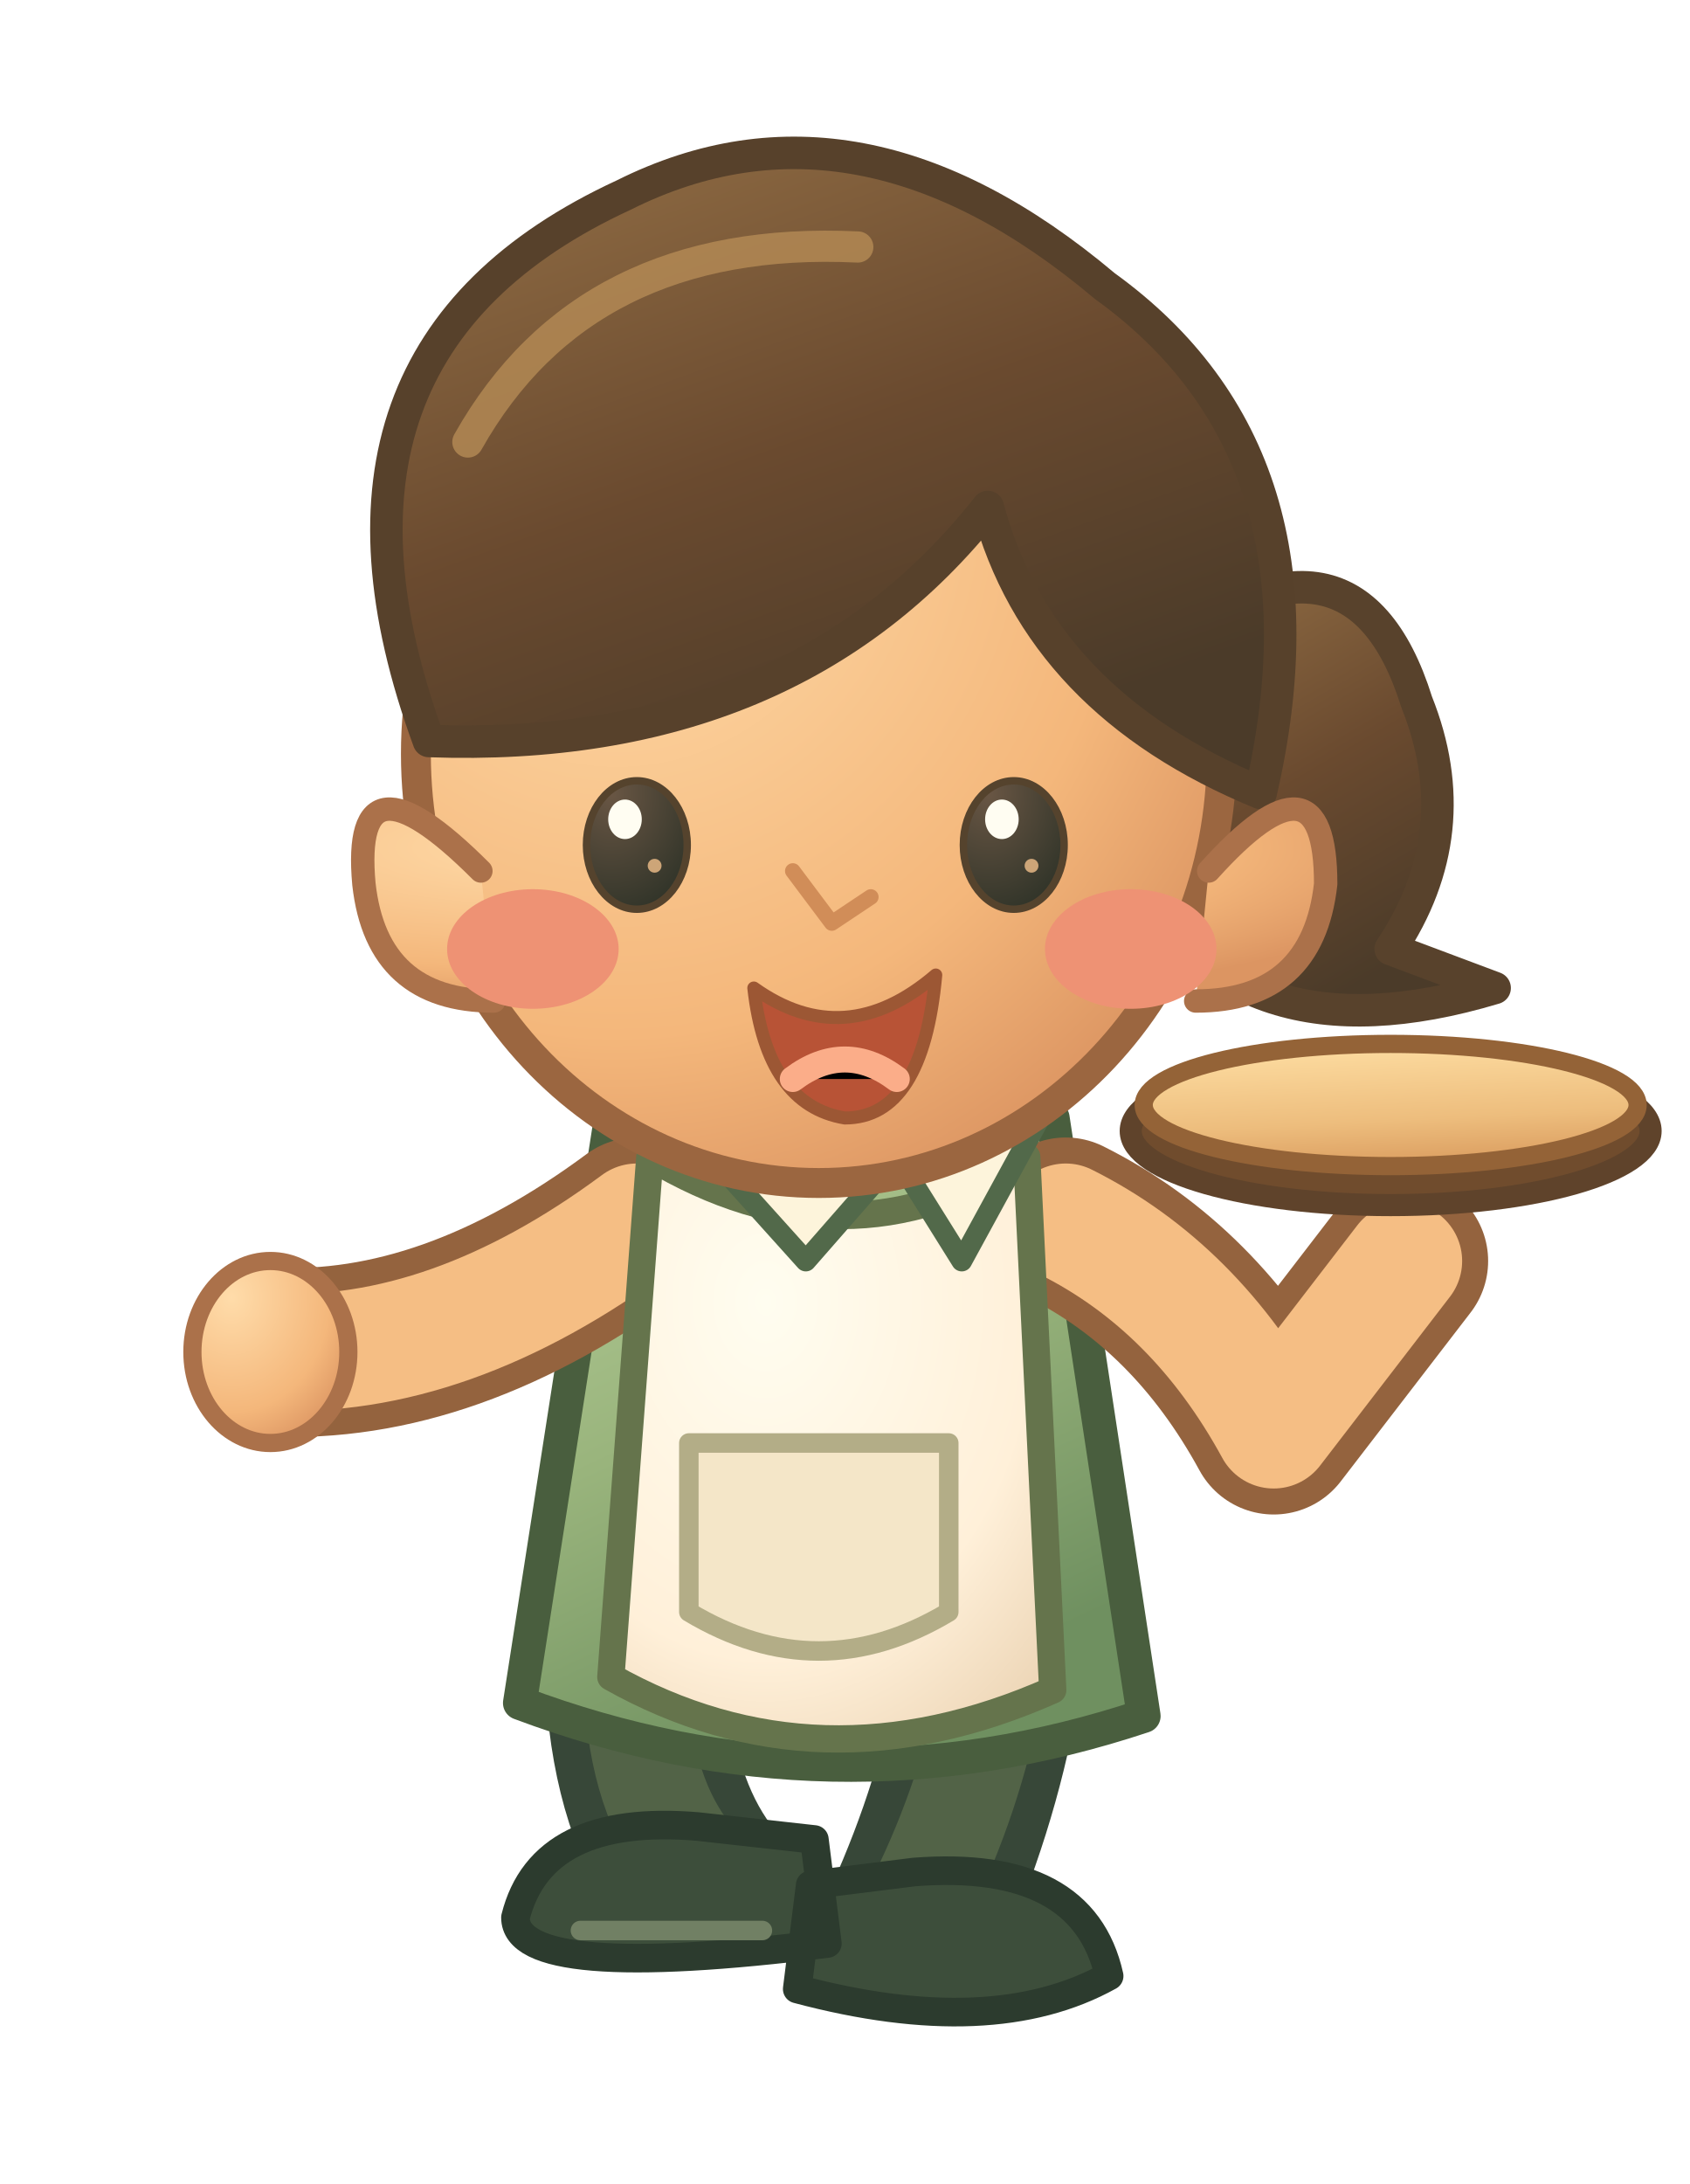
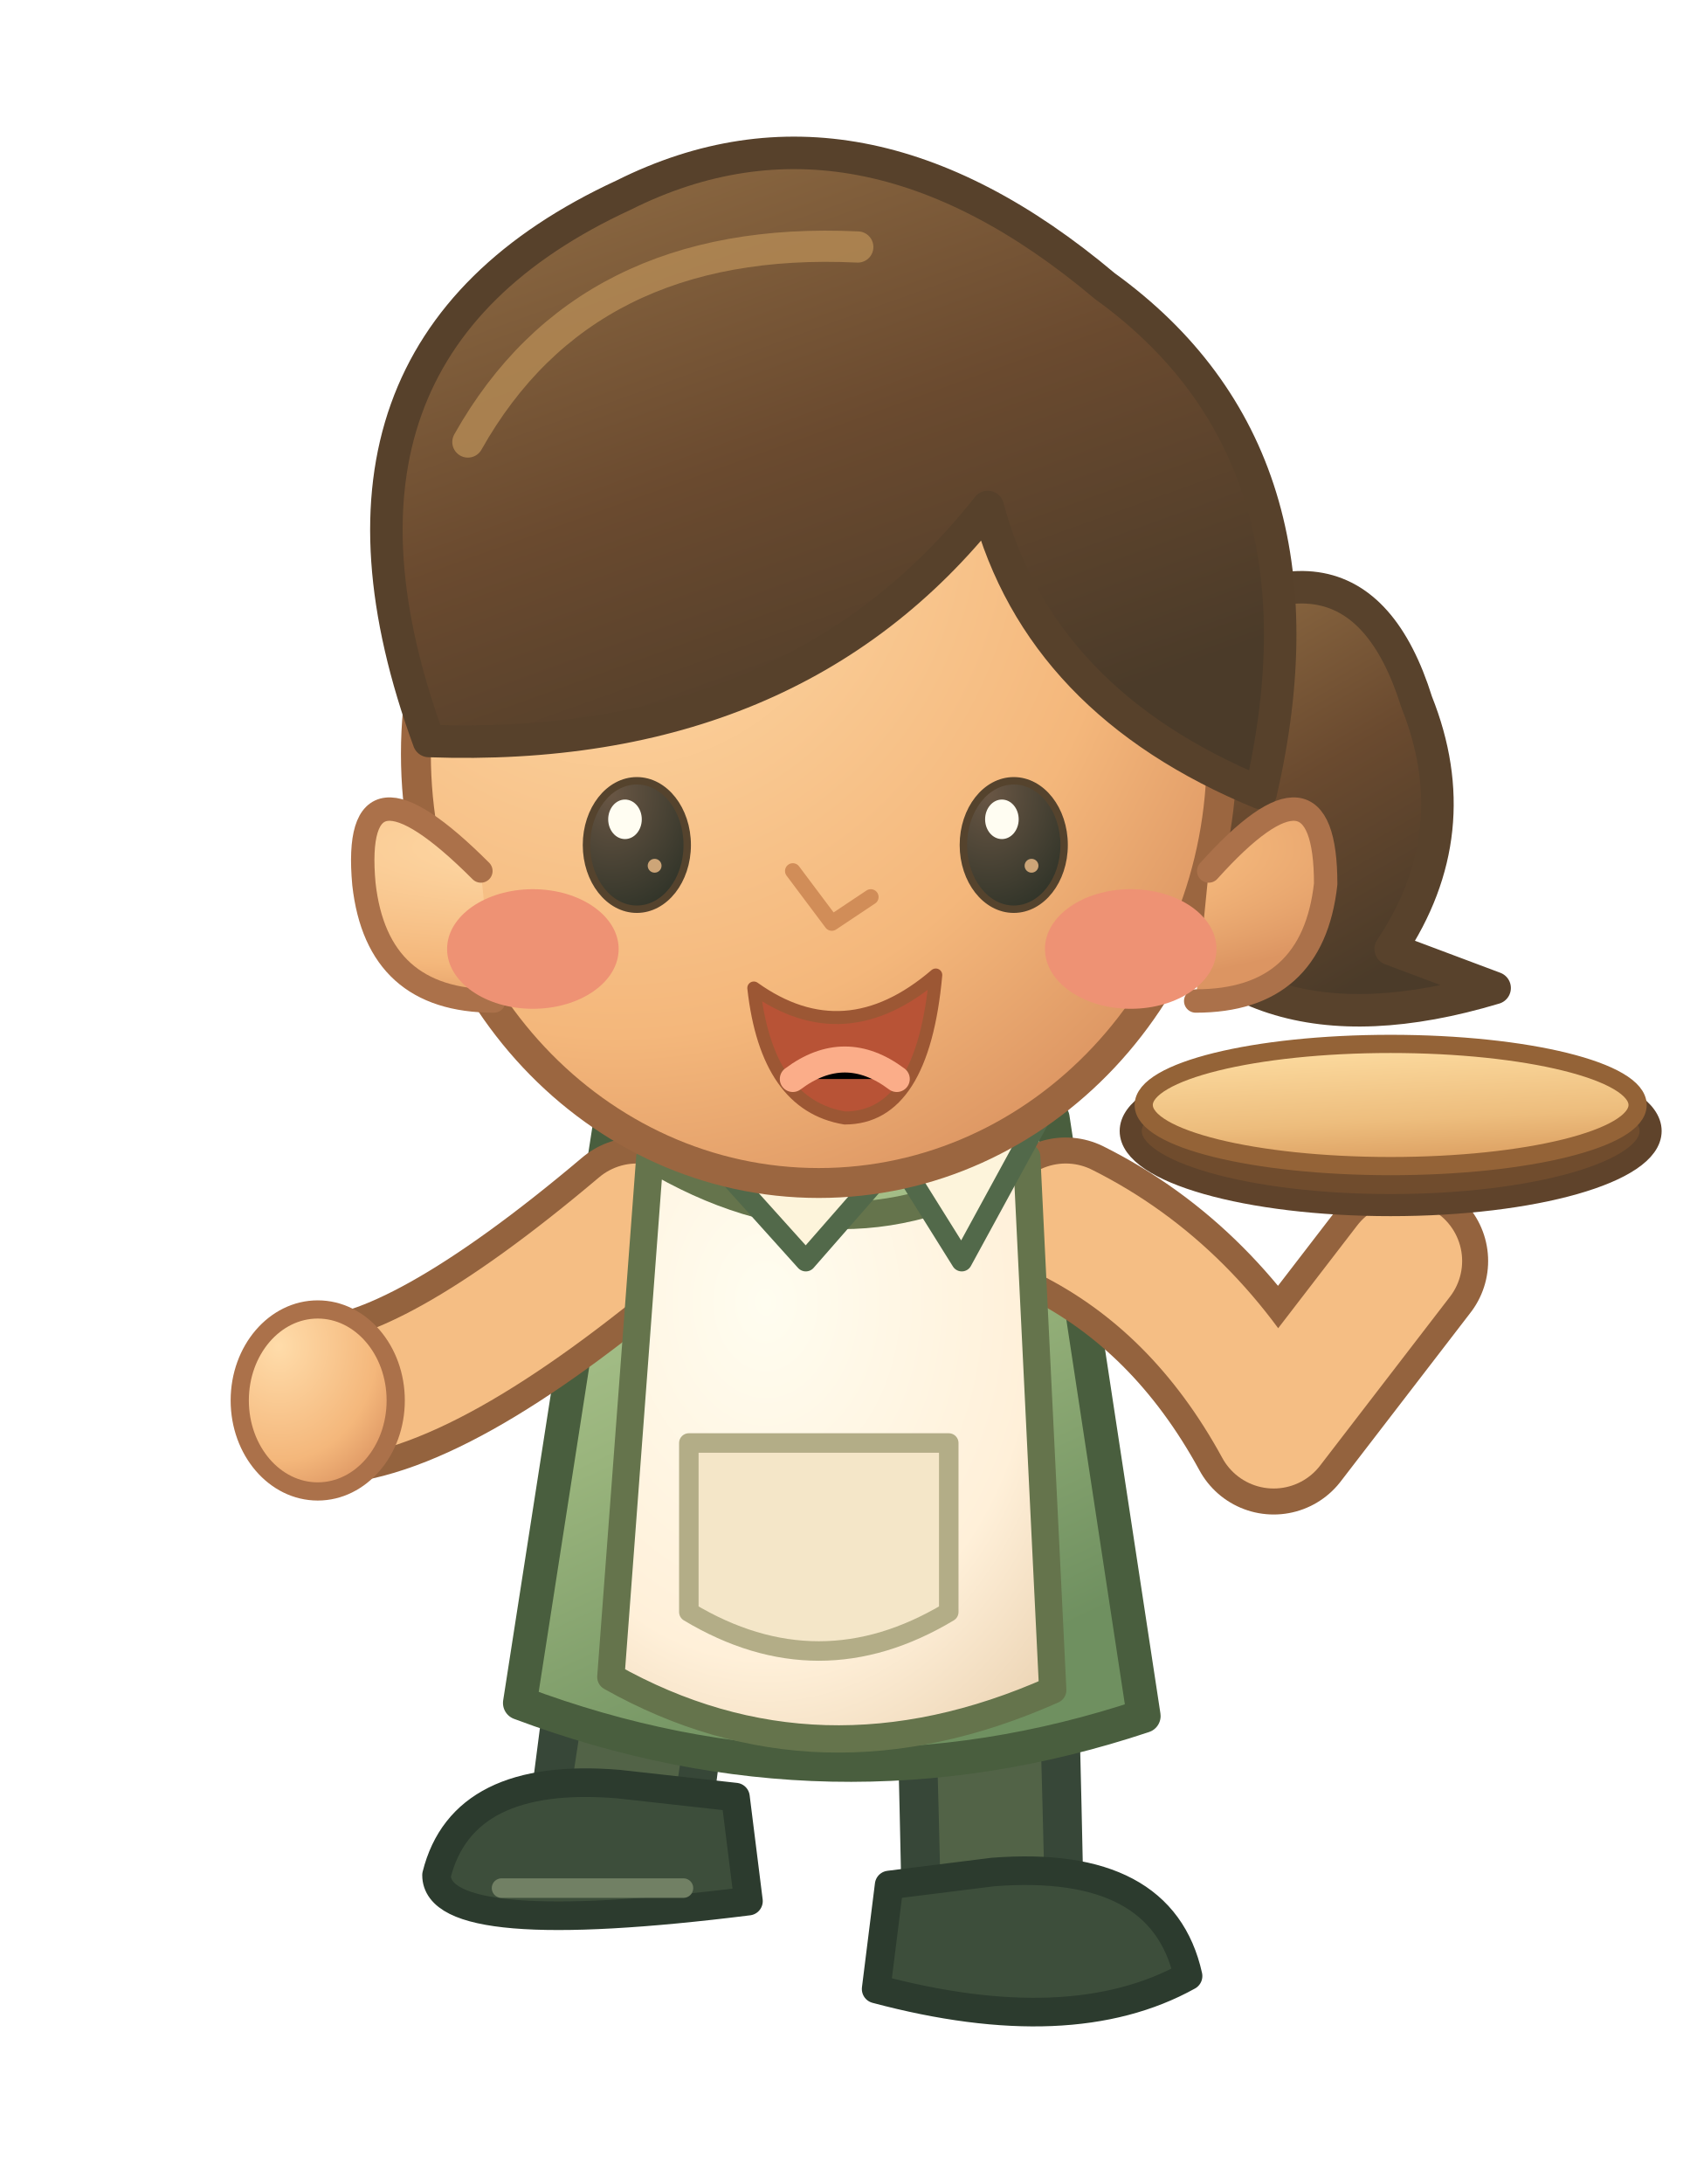
<svg xmlns="http://www.w3.org/2000/svg" width="130" height="168" viewBox="0 0 130 168">
  <defs>
    <linearGradient id="wood" x2=".2" y2="1">
      <stop stop-color="#f3c37c" />
      <stop offset=".52" stop-color="#df9f56" />
      <stop offset="1" stop-color="#b77736" />
    </linearGradient>
    <linearGradient id="woodTop" x2=".2" y2="1">
      <stop stop-color="#ffe0a5" />
      <stop offset=".7" stop-color="#edbd7d" />
      <stop offset="1" stop-color="#dea365" />
    </linearGradient>
    <linearGradient id="woodDark" x2="1" y2=".4">
      <stop stop-color="#ab692f" />
      <stop offset=".5" stop-color="#ce8e45" />
      <stop offset="1" stop-color="#8f552a" />
    </linearGradient>
    <radialGradient id="cream" cx=".35" cy=".25" r=".9">
      <stop stop-color="#fffdf0" />
      <stop offset=".68" stop-color="#fff0d9" />
      <stop offset="1" stop-color="#edd6b7" />
    </radialGradient>
    <radialGradient id="bunny" cx=".3" cy=".2" r=".9">
      <stop stop-color="#fffaf0" />
      <stop offset=".72" stop-color="#fff0dc" />
      <stop offset="1" stop-color="#efc8ac" />
    </radialGradient>
    <radialGradient id="fox" cx=".3" cy=".2" r=".9">
      <stop stop-color="#ffca79" />
      <stop offset=".6" stop-color="#ffa847" />
      <stop offset="1" stop-color="#e68528" />
    </radialGradient>
    <radialGradient id="bear" cx=".3" cy=".2" r=".9">
      <stop stop-color="#eac18a" />
      <stop offset=".6" stop-color="#dca46b" />
      <stop offset="1" stop-color="#bc7848" />
    </radialGradient>
    <radialGradient id="cat" cx=".3" cy=".2" r=".9">
      <stop stop-color="#ebd2b2" />
      <stop offset=".65" stop-color="#cfa98a" />
      <stop offset="1" stop-color="#af856c" />
    </radialGradient>
    <radialGradient id="ink" cx=".25" cy=".1" r="1">
      <stop stop-color="#695644" />
      <stop offset="1" stop-color="#2f3328" />
    </radialGradient>
    <radialGradient id="leaf" cx=".25" cy=".2" r=".9">
      <stop stop-color="#bed272" />
      <stop offset=".5" stop-color="#90ad58" />
      <stop offset="1" stop-color="#537b3e" />
    </radialGradient>
    <linearGradient id="sage" x2=".4" y2="1">
      <stop stop-color="#bdd4a1" />
      <stop offset=".55" stop-color="#99b47c" />
      <stop offset="1" stop-color="#6f9060" />
    </linearGradient>
    <linearGradient id="mint" x2=".3" y2="1">
      <stop stop-color="#b6d5c1" />
      <stop offset="1" stop-color="#6e9b83" />
    </linearGradient>
    <linearGradient id="coral" x2=".3" y2="1">
      <stop stop-color="#ffd2ad" />
      <stop offset="1" stop-color="#ec9980" />
    </linearGradient>
    <linearGradient id="ceramic" x2=".4" y2="1">
      <stop stop-color="#fcf1df" />
      <stop offset="1" stop-color="#d6c3a7" />
    </linearGradient>
    <linearGradient id="metal" x2="1" y2=".3">
      <stop stop-color="#e8eee3" />
      <stop offset=".45" stop-color="#c9d0c4" />
      <stop offset="1" stop-color="#96a79a" />
    </linearGradient>
    <linearGradient id="terracotta" x2=".8" y2="1">
      <stop stop-color="#e8b475" />
      <stop offset=".45" stop-color="#cc894f" />
      <stop offset="1" stop-color="#a66836" />
    </linearGradient>
    <radialGradient id="skin" cx=".25" cy=".2" r=".9">
      <stop stop-color="#ffdcaa" />
      <stop offset=".7" stop-color="#f4b77b" />
      <stop offset="1" stop-color="#dc9562" />
    </radialGradient>
    <linearGradient id="hair" x2=".5" y2="1">
      <stop stop-color="#947046" />
      <stop offset=".55" stop-color="#6a4a2f" />
      <stop offset="1" stop-color="#4b3b29" />
    </linearGradient>
    <radialGradient id="tomato" cx=".3" cy=".2" r=".9">
      <stop stop-color="#ffad70" />
      <stop offset=".45" stop-color="#ee7046" />
      <stop offset="1" stop-color="#cd4c2e" />
    </radialGradient>
    <linearGradient id="broth" x2=".2" y2="1">
      <stop stop-color="#f58a51" />
      <stop offset="1" stop-color="#dc552f" />
    </linearGradient>
    <linearGradient id="noodle" x2=".3" y2="1">
      <stop stop-color="#fff2af" />
      <stop offset=".45" stop-color="#f6cf65" />
      <stop offset="1" stop-color="#d99c38" />
    </linearGradient>
    <linearGradient id="berry" x2=".3" y2="1">
      <stop stop-color="#ee8e82" />
      <stop offset=".35" stop-color="#d45151" />
      <stop offset="1" stop-color="#a93943" />
    </linearGradient>
    <linearGradient id="juice" x2=".1" y2="1">
      <stop stop-color="#ffc667" />
      <stop offset="1" stop-color="#e89638" />
    </linearGradient>
  </defs>
  <g stroke="#815936" stroke-width="2.3" stroke-linecap="round" stroke-linejoin="round">
-     <path d="M49 130Q49.598 139 53.66 144.5M76 130Q74.402 139 70.34 148" fill="none" stroke="#374738" stroke-width="14" />
-     <path d="M49 131Q49.598 139 53.66 143.5M76 131Q74.402 139 70.34 147" fill="none" stroke="#526347" stroke-width="8" />
-     <path d="M53.66 140.5q-12-1-14 7 0 5 24 2l-1-8ZM70.34 144q13-1 15 8-9 5-24 1l1-8Z" fill="#3d4e3b" stroke="#2c3b2e" stroke-width="2.2" />
-     <path d="m44.66 148.5 14 0m65.34 152 13 0" stroke="#718064" stroke-width="1.5" />
+     <path d="M49 130Q47.776 139 47.588 141.239M76 130Q76.224 139 76.412 148" fill="none" stroke="#374738" stroke-width="14" />
+     <path d="M49 131Q47.776 139 47.588 140.239M76 131Q76.224 139 76.412 147" fill="none" stroke="#526347" stroke-width="8" />
+     <path d="M47.588 137.239q-12-1-14 7 0 5 24 2l-1-8ZM76.412 144q13-1 15 8-9 5-24 1l1-8Z" fill="#3d4e3b" stroke="#2c3b2e" stroke-width="2.2" />
+     <path d="m38.588 145.239 14 0m71.412 152 13 0" stroke="#718064" stroke-width="1.5" />
    <path d="M47 86q16-12 34 0l7 46q-24 8-48-1Z" fill="url(#sage)" stroke="#495e3e" stroke-width="2.6" />
-     <path d="M49 94Q34.598 104.67 20.804 104M82 94q10 5 16 16l10-13" fill="none" stroke="#94633e" stroke-width="13" />
-     <path d="M49 94Q34.598 104.67 20.804 104M82 94q10 5 16 16l10-13" fill="none" stroke="#f5be84" stroke-width="9" />
+     <path d="M49 94Q32.776 107.706 24.447 107.727M82 94q10 5 16 16l10-13" fill="none" stroke="#94633e" stroke-width="13" />
+     <path d="M49 94Q32.776 107.706 24.447 107.727M82 94q10 5 16 16l10-13" fill="none" stroke="#f5be84" stroke-width="9" />
    <path d="M50 89q15 9 29 0l2 41q-18 8-34-1Z" fill="url(#cream)" stroke="#65744c" stroke-width="2.1" />
    <path d="M53 111h20v13q-10 6-20 0Z" fill="#f4e6c8" stroke="#b3ad87" stroke-width="1.5" />
    <path d="m53 87 9 10 7-8 5 8 6-11" fill="#fdf4db" stroke="#52694a" stroke-width="1.6" />
    <path d="M88 51q16-13 21 3 4 10-2 19l8 3q-20 6-28-9Z" fill="url(#hair)" stroke="#58422c" stroke-width="2.5" />
    <ellipse cx="63" cy="58" rx="31" ry="33" fill="url(#skin)" stroke="#9b6640" stroke-width="2.3" />
    <path d="M33 57Q22 27 48 15q18-9 37 7 18 13 12 39-17-7-21-22-15 19-43 18Z" fill="url(#hair)" stroke="#57412b" stroke-width="2.5" />
    <path d="M36 34q9-16 30-15" fill="none" stroke="#b58b55" stroke-width="2.4" opacity=".8" />
    <path d="M37 67q-10-10-9 1 1 9 10 9m55-10q9-10 9 1-1 9-10 9" fill="url(#skin)" stroke="#ab714a" stroke-width="1.8" />
    <g transform="translate(49 65) scale(0.76)">
      <ellipse rx="5.1" ry="6.5" fill="url(#ink)" stroke="#55432d" stroke-width=".75" />
      <ellipse cx="-1.2" cy="-2.6" rx="1.7" ry="2" fill="#fffdf2" stroke="none" />
      <circle cx="1.8" cy="2.1" r=".7" fill="#cda578" stroke="none" />
    </g>
    <g transform="translate(78 65) scale(0.76)">
      <ellipse rx="5.1" ry="6.5" fill="url(#ink)" stroke="#55432d" stroke-width=".75" />
      <ellipse cx="-1.2" cy="-2.6" rx="1.7" ry="2" fill="#fffdf2" stroke="none" />
      <circle cx="1.8" cy="2.1" r=".7" fill="#cda578" stroke="none" />
    </g>
    <ellipse cx="41" cy="73" rx="6.6" ry="4.6" fill="#ee9274" stroke="none" />
    <ellipse cx="87" cy="73" rx="6.6" ry="4.6" fill="#ee9274" stroke="none" />
    <path d="M58 76q7 5 14-1-1 11-7 11-6-1-7-10Z" fill="#b85336" stroke="#9c5734" stroke-width="1" />
    <path d="M61 83q4-3 8 0" stroke="#fbad89" stroke-width="2" />
    <path d="m61 67 3 4 3-2" fill="none" stroke="#d18d58" stroke-width="1.2" />
-     <ellipse cx="20.804" cy="104" rx="6" ry="7" fill="url(#skin)" stroke="#ab714a" stroke-width="1.4" />
+     <ellipse cx="24.447" cy="107.727" rx="6" ry="7" fill="url(#skin)" stroke="#ab714a" stroke-width="1.4" />
    <ellipse cx="107" cy="87" rx="20" ry="5.7" fill="#704c2d" stroke="#5f432b" stroke-width="1.7" />
    <ellipse cx="107" cy="85" rx="19" ry="4.7" fill="url(#woodTop)" stroke="#946337" stroke-width="1.4" />
  </g>
</svg>
